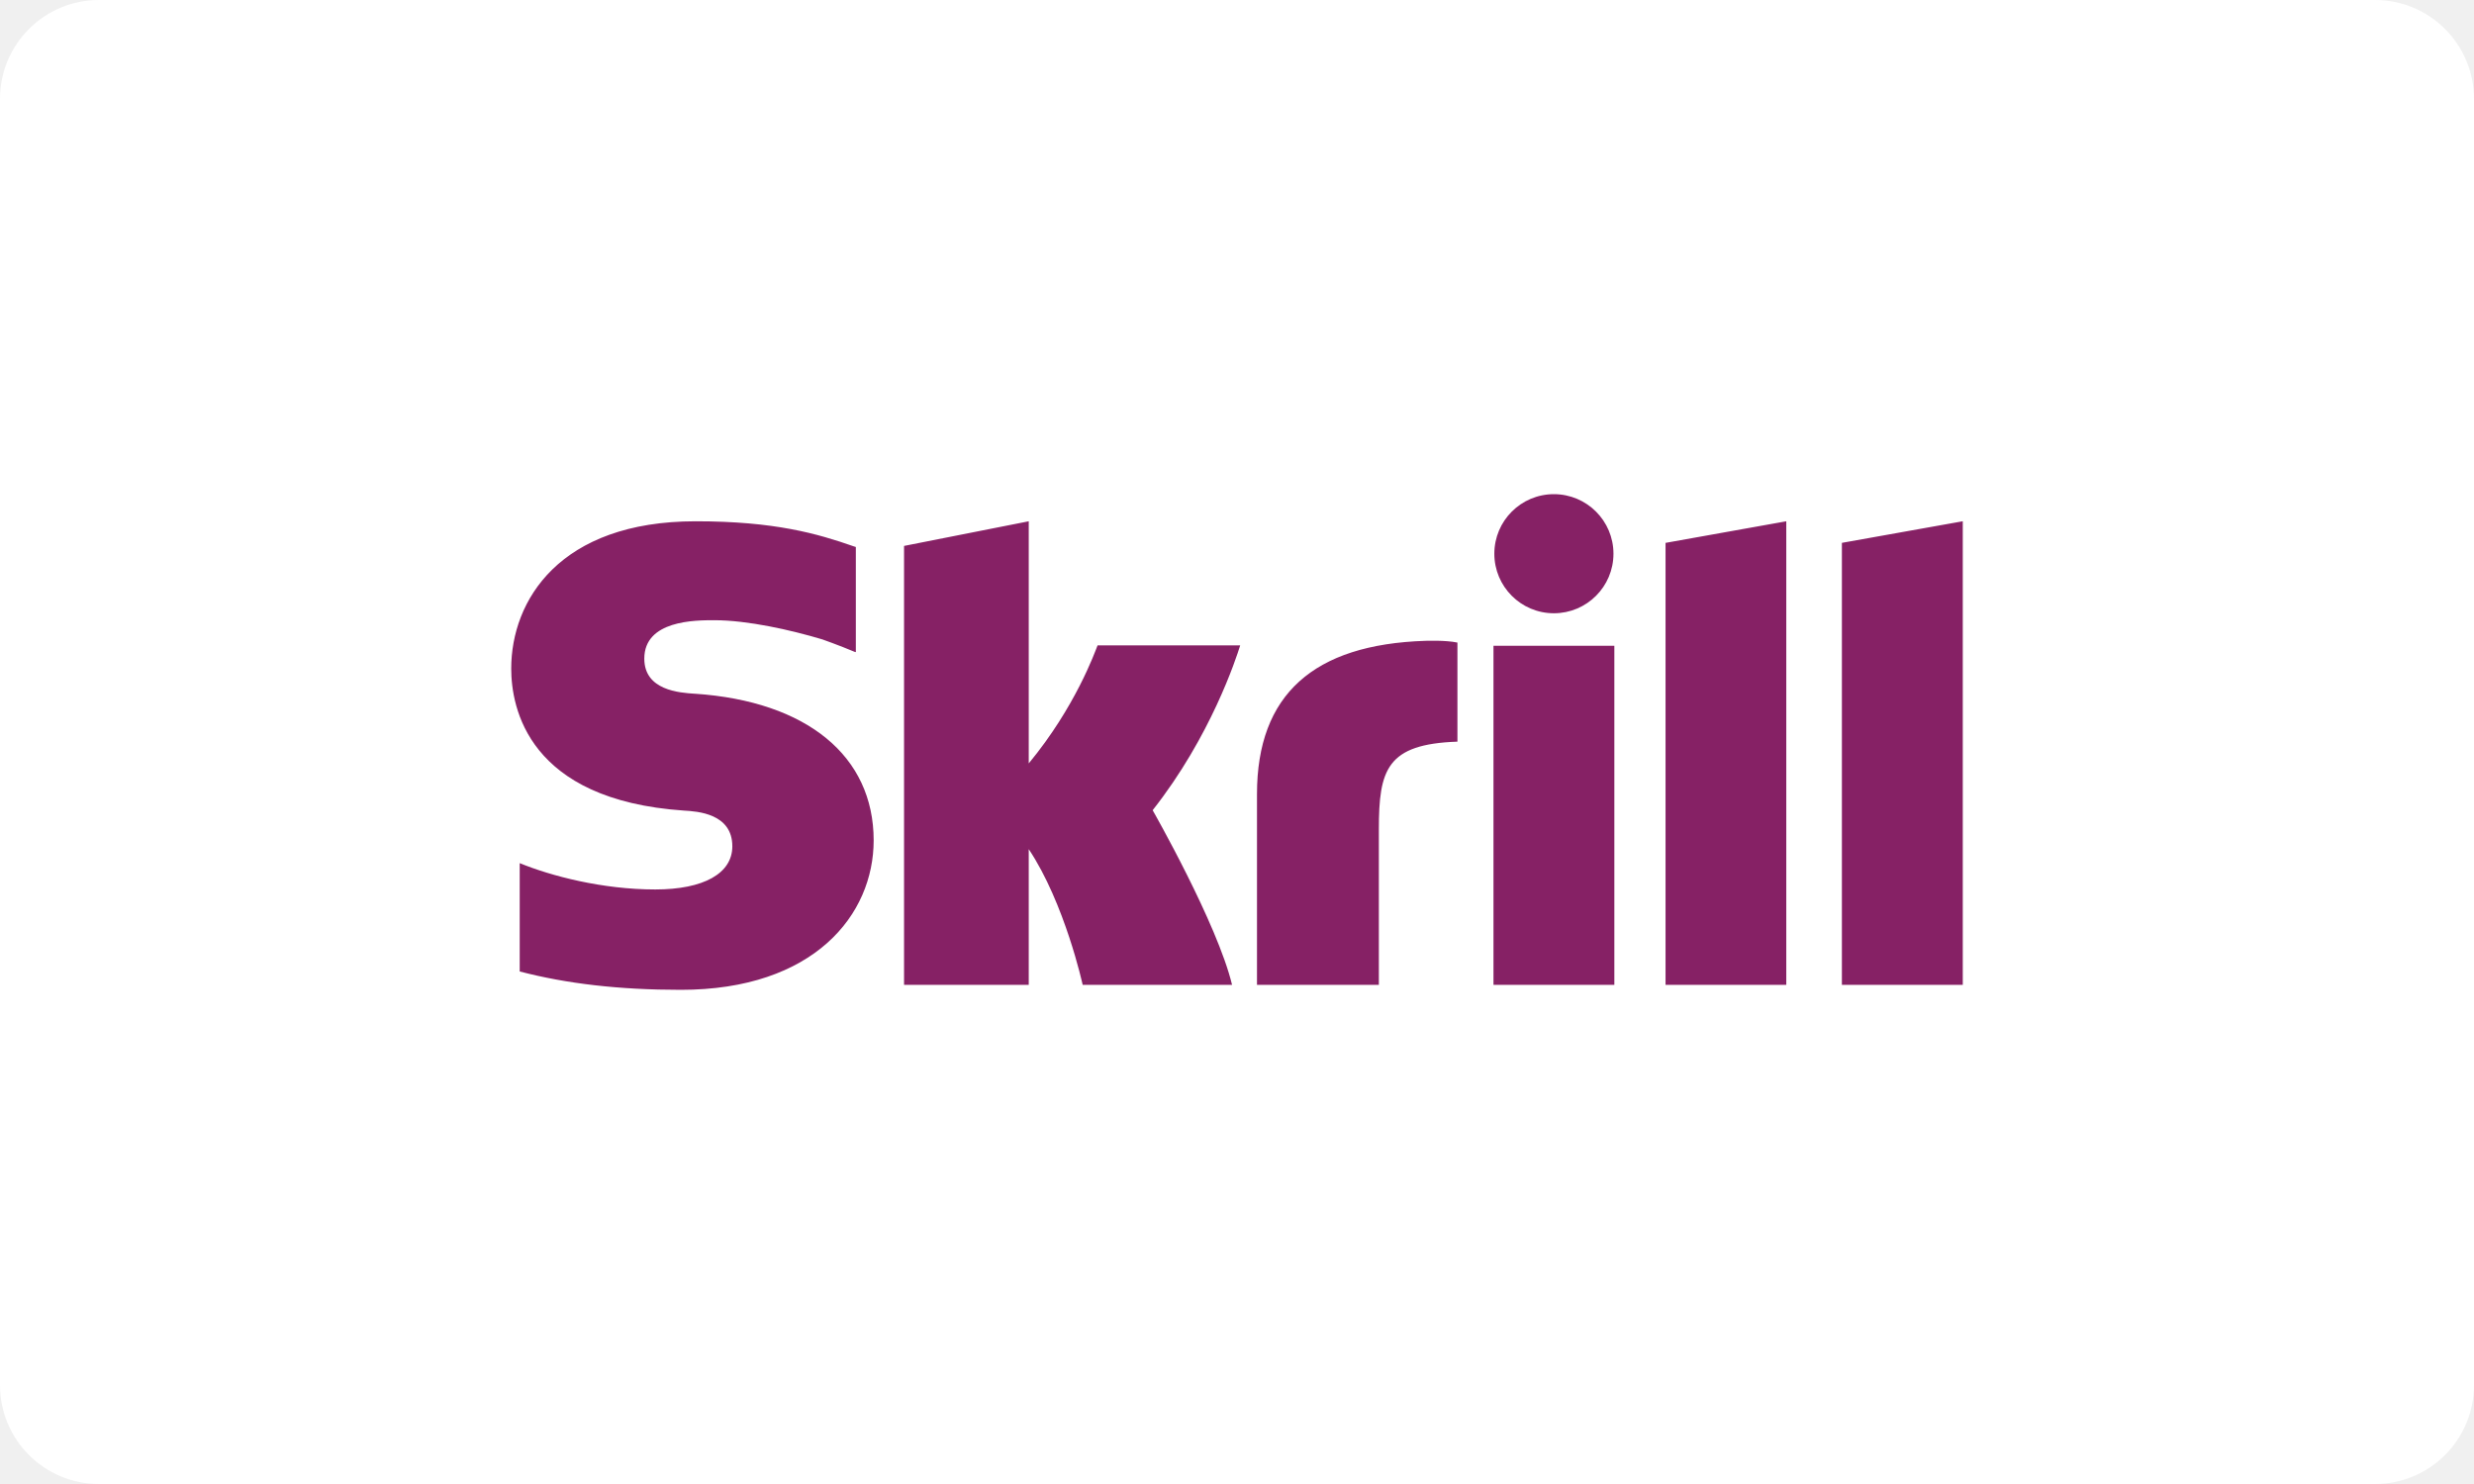
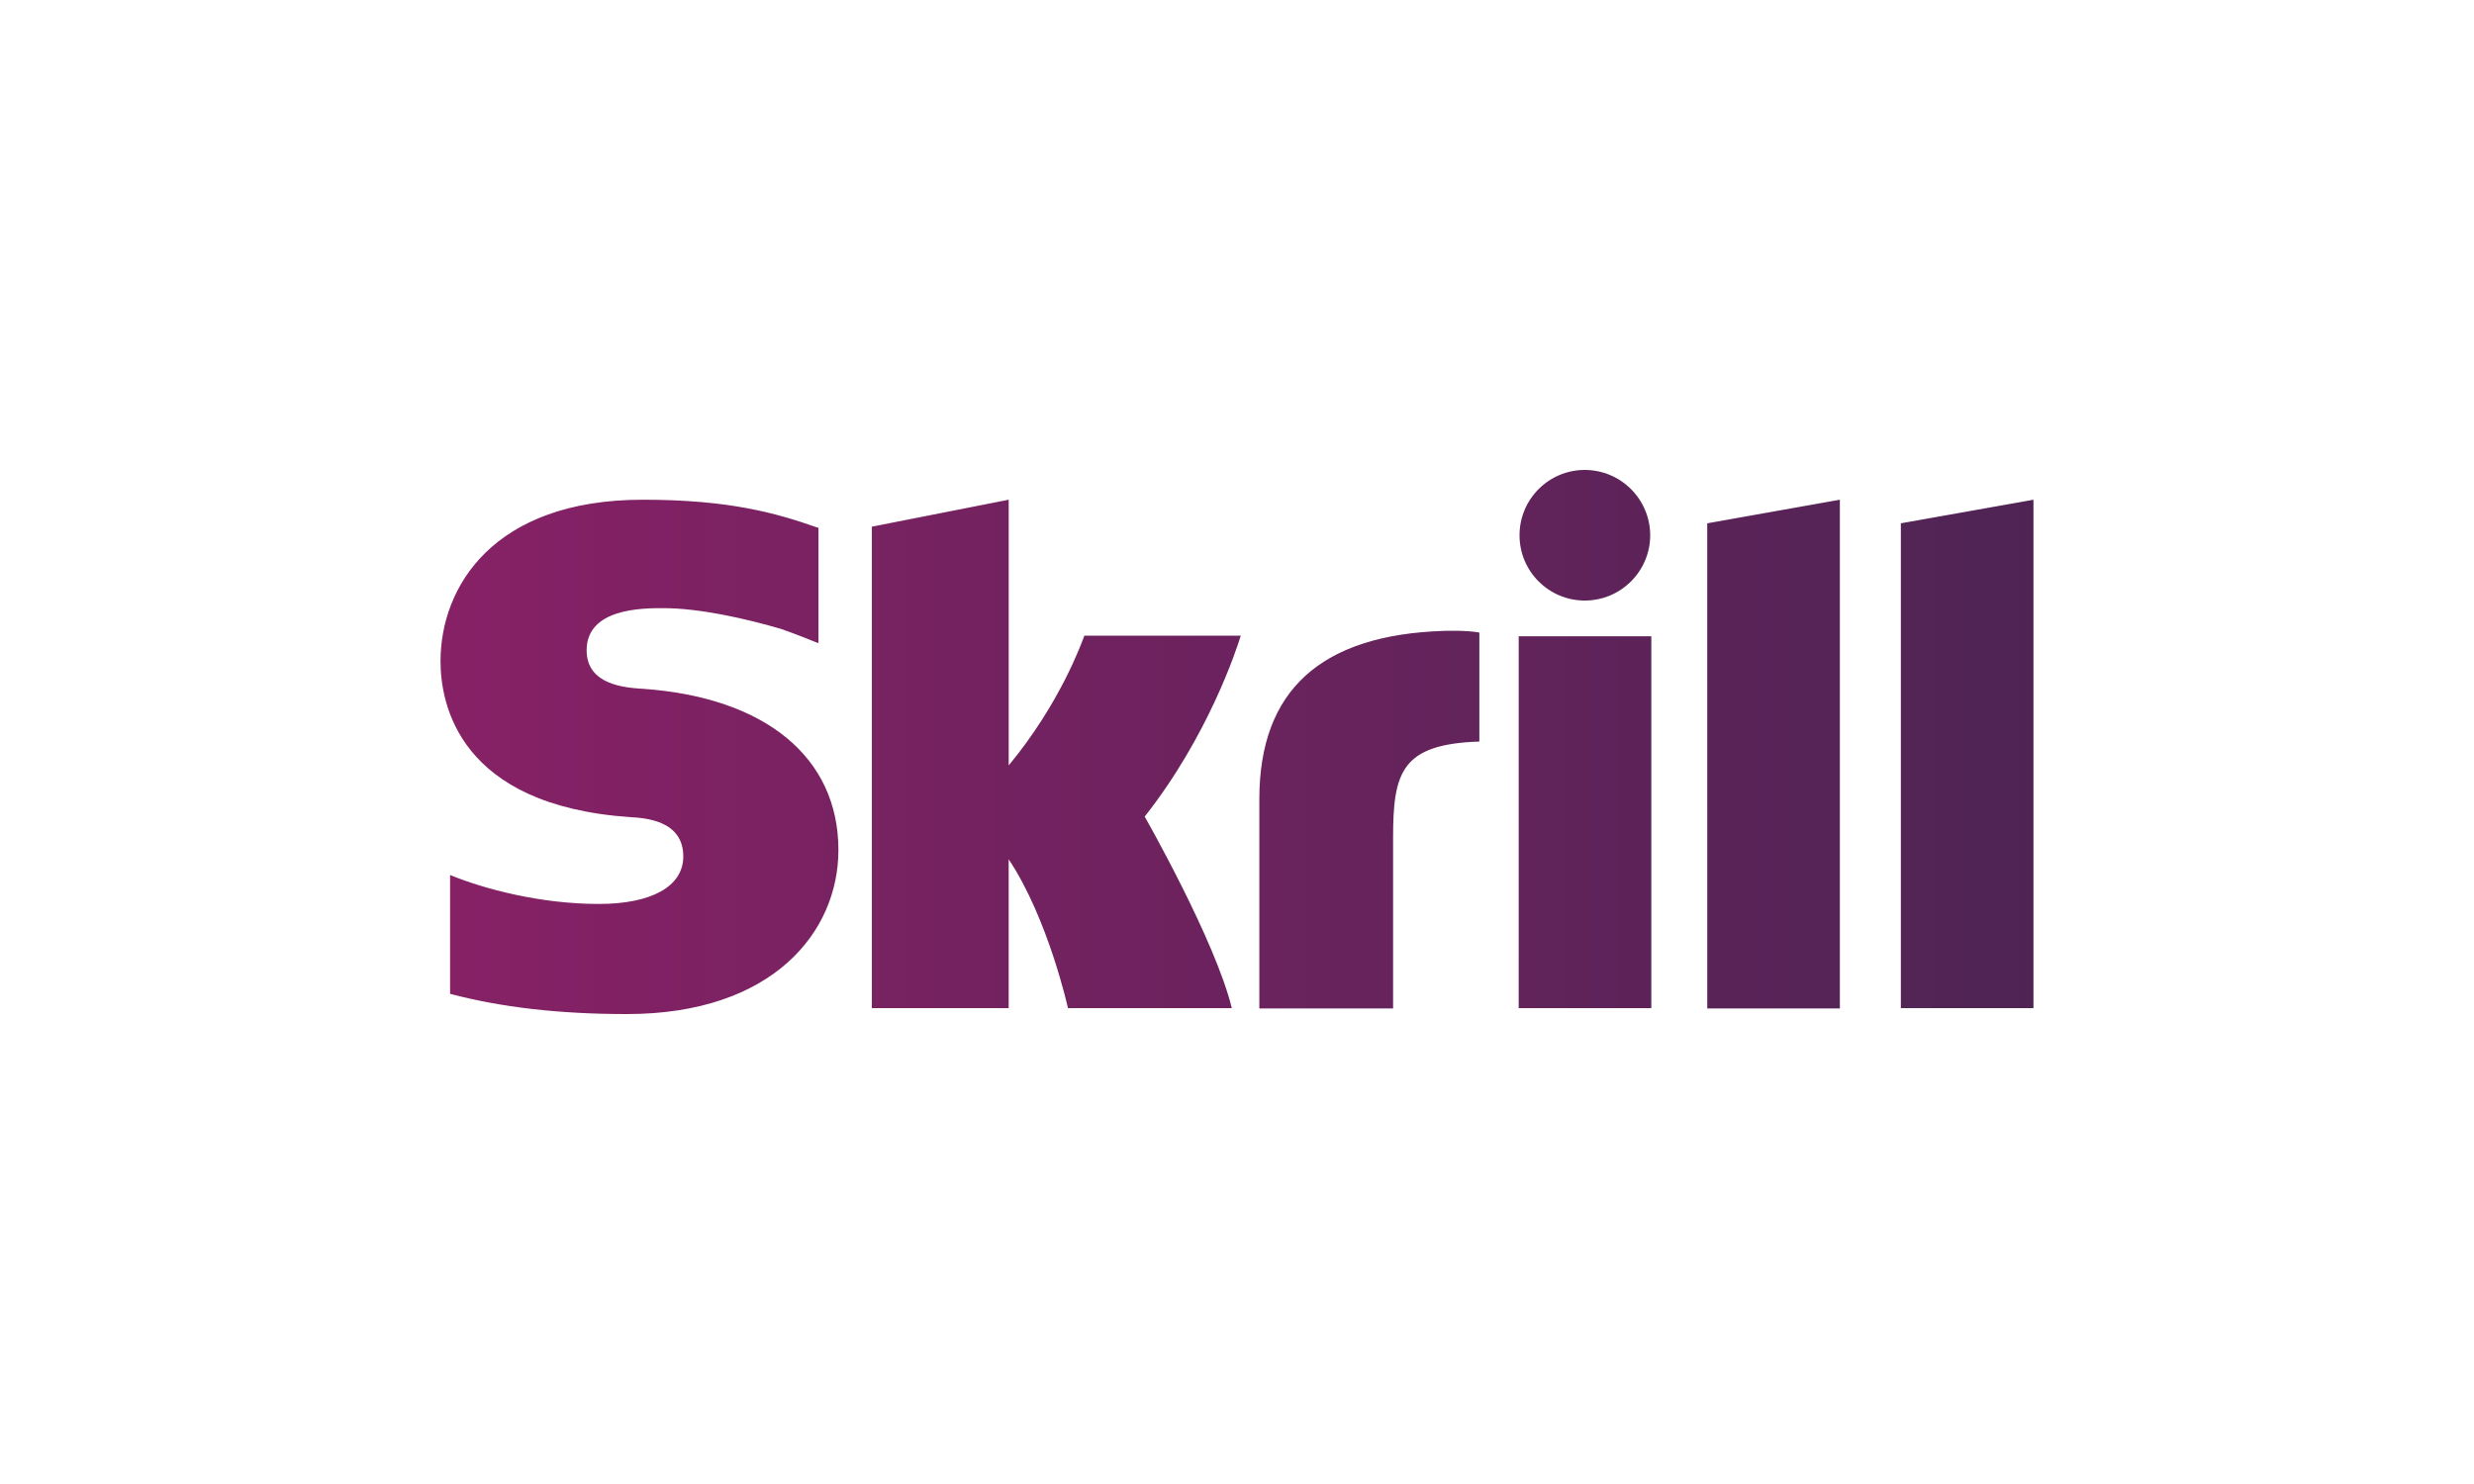
- <svg xmlns="http://www.w3.org/2000/svg" width="100" height="60">
-   <g fill="none" fill-rule="evenodd">
-     <rect fill="#FFF" width="100" height="60" rx="4" />
-     <path d="M62.808 24.795a2.407 2.407 0 10.002-4.815 2.407 2.407 0 00-.002 4.815zm-18.444 1.299c-.109.273-.89 2.482-2.782 4.772v-9.79l-5.04.996v17.746h5.04v-5.485c1.46 2.189 2.18 5.485 2.18 5.485H49.8c-.597-2.482-3.209-7.06-3.209-7.06 2.344-2.972 3.374-6.139 3.538-6.664h-5.764zm13.25-.185c-4.514.145-6.806 2.17-6.806 6.196v7.713h4.926v-6.29c0-2.41.315-3.444 3.176-3.542V25.98c-.482-.103-1.296-.071-1.296-.071zm-29.525 2.14c-.617-.04-2.046-.133-2.046-1.42 0-1.553 2.057-1.553 2.83-1.553 1.356 0 3.113.4 4.369.776 0 0 .7.247 1.296.5l.055.015v-4.252l-.076-.023c-1.481-.518-3.204-1.016-6.397-1.016-5.506 0-7.456 3.207-7.456 5.955 0 1.584.678 5.312 6.984 5.742.534.032 1.953.114 1.953 1.444 0 1.098-1.161 1.745-3.114 1.745-2.14 0-4.218-.546-5.48-1.064v4.38c1.89.494 4.017.742 6.512.742 5.384 0 7.795-3.035 7.795-6.042 0-3.41-2.698-5.626-7.225-5.93zm32.278 11.77h4.885v-13.71h-4.885v13.71zm14.083-17.87v17.87h4.886V21.075l-4.886.873zm-7.129 0l4.881-.873v18.742h-4.88V21.95z" fill="#862165" />
-   </g>
+ <svg xmlns="http://www.w3.org/2000/svg" width="100" height="60" fill="none">
+   <path fill="#fff" d="M0 0h100v60H0z" />
+   <path fill="url(#a)" d="m69.007 21.158 5.361-.954v20.569h-5.36zm7.826 0v19.603h5.36V20.205zM61.386 40.761h5.361V25.725h-5.36zM25.961 27.848c-.681-.046-2.249-.148-2.249-1.556 0-1.704 2.26-1.704 3.101-1.704 1.488 0 3.419.443 4.793.852 0 0 .772.272 1.42.545l.057.011V21.34l-.08-.023c-1.624-.568-3.51-1.113-7.019-1.113-6.042 0-8.178 3.52-8.178 6.53 0 1.738.75 5.827 7.667 6.304.59.034 2.146.125 2.146 1.59 0 1.204-1.272 1.92-3.418 1.92-2.351 0-4.623-.602-6.008-1.17v4.804c2.067.545 4.406.818 7.144.818 5.906 0 8.552-3.328 8.552-6.633 0-3.748-2.953-6.179-7.928-6.52m32.404-2.34c-4.952.159-7.462 2.385-7.462 6.803v8.462h5.406v-6.906c0-2.646.341-3.782 3.487-3.884v-4.407c-.545-.102-1.431-.068-1.431-.068m-14.538.204c-.113.296-.977 2.726-3.055 5.236V20.204l-5.531 1.09v19.467h5.53v-6.02c1.602 2.409 2.397 6.02 2.397 6.02h6.622c-.659-2.725-3.521-7.745-3.521-7.745 2.567-3.26 3.703-6.736 3.884-7.315h-6.326zm20.228-1.43a2.647 2.647 0 0 0 2.647-2.636A2.65 2.65 0 0 0 64.055 19a2.64 2.64 0 0 0-2.635 2.646 2.637 2.637 0 0 0 2.635 2.635" />
+   <defs>
+     <linearGradient id="a" x1="17.704" x2="82.181" y1="40.74" y2="40.74" gradientUnits="userSpaceOnUse">
+       <stop stop-color="#872166" />
+       <stop offset="1" stop-color="#4F2455" />
+     </linearGradient>
+   </defs>
</svg>
